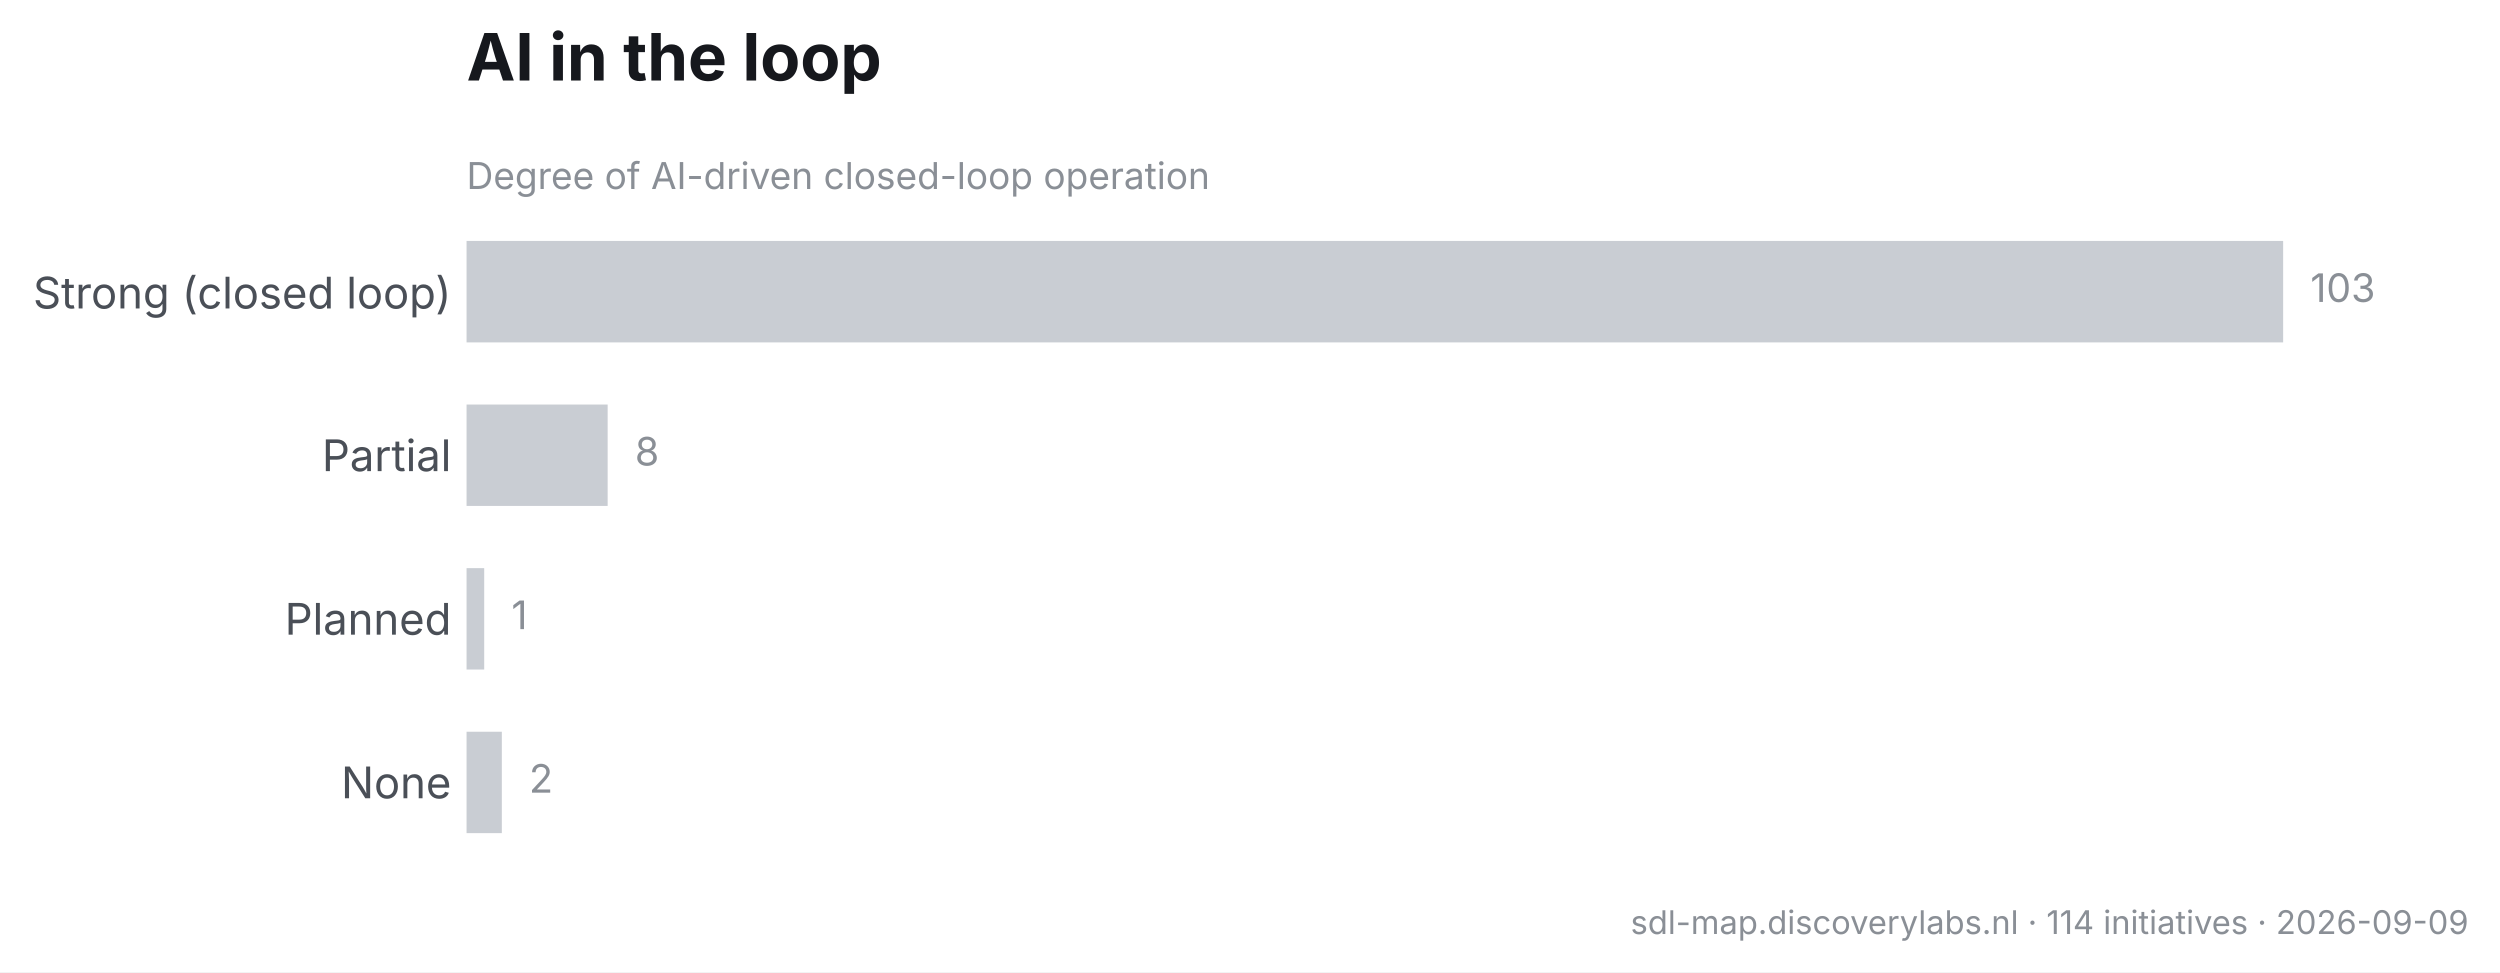
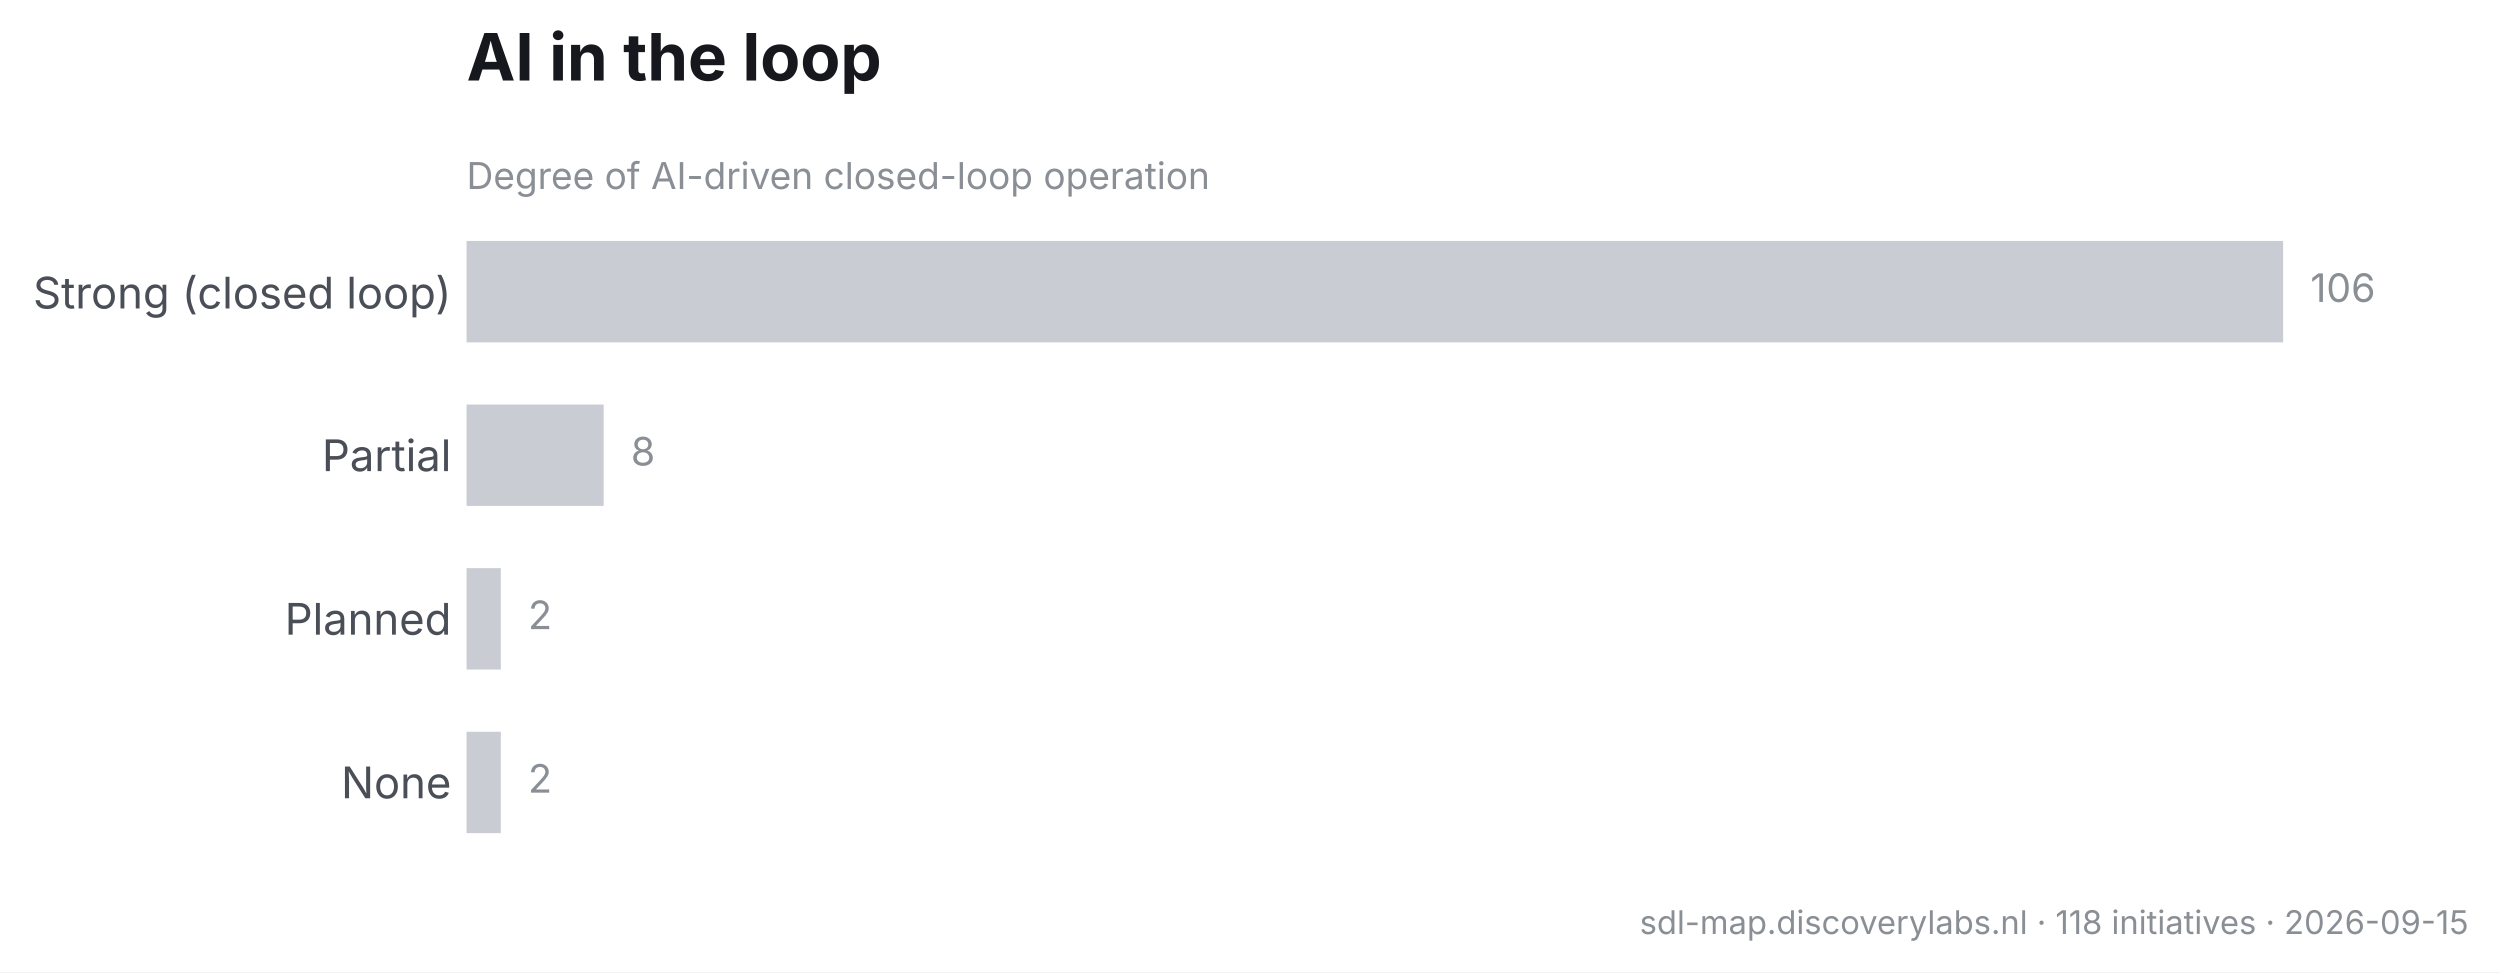
<svg xmlns="http://www.w3.org/2000/svg" width="573.399pt" height="222.984pt" viewBox="0 0 573.399 222.984" version="1.1">
  <defs>
    <style type="text/css">*{stroke-linejoin: round; stroke-linecap: butt}</style>
  </defs>
  <g id="figure_1">
    <g id="patch_1">
      <path d="M 0 222.984  L 573.399 222.984  L 573.399 0  L 0 0  z " style="fill: #ffffff" />
    </g>
    <g id="axes_1">
      <g id="patch_2">
        <path d="M 107.009 197.881  L 561.159 197.881  L 561.159 48.471  L 107.009 48.471  z " style="fill: #ffffff" />
      </g>
      <g id="matplotlib.axis_1" />
      <g id="matplotlib.axis_2">
        <g id="ytick_1">
          <g id="line2d_1" />
          <g id="text_1">
            <text style="font-size: 10px; font-family: 'Inter', 'Helvetica Neue', 'Arial', 'DejaVu Sans', 'Bitstream Vera Sans', 'Computer Modern Sans Serif', 'Lucida Grande', 'Verdana', 'Geneva', 'Lucid', 'Helvetica', 'Avant Garde', sans-serif; text-anchor: end; fill: #4a4f57" x="103.509" y="70.754" transform="rotate(-0 103.5094 70.75418)">Strong (closed loop)</text>
          </g>
        </g>
        <g id="ytick_2">
          <g id="line2d_2" />
          <g id="text_2">
            <text style="font-size: 10px; font-family: 'Inter', 'Helvetica Neue', 'Arial', 'DejaVu Sans', 'Bitstream Vera Sans', 'Computer Modern Sans Serif', 'Lucida Grande', 'Verdana', 'Geneva', 'Lucid', 'Helvetica', 'Avant Garde', sans-serif; text-anchor: end; fill: #4a4f57" x="103.509" y="108.053" transform="rotate(-0 103.5094 108.0528)">Partial</text>
          </g>
        </g>
        <g id="ytick_3">
          <g id="line2d_3" />
          <g id="text_3">
            <text style="font-size: 10px; font-family: 'Inter', 'Helvetica Neue', 'Arial', 'DejaVu Sans', 'Bitstream Vera Sans', 'Computer Modern Sans Serif', 'Lucida Grande', 'Verdana', 'Geneva', 'Lucid', 'Helvetica', 'Avant Garde', sans-serif; text-anchor: end; fill: #4a4f57" x="103.509" y="145.574" transform="rotate(-0 103.5094 145.574)">Planned</text>
          </g>
        </g>
        <g id="ytick_4">
          <g id="line2d_4" />
          <g id="text_4">
            <text style="font-size: 10px; font-family: 'Inter', 'Helvetica Neue', 'Arial', 'DejaVu Sans', 'Bitstream Vera Sans', 'Computer Modern Sans Serif', 'Lucida Grande', 'Verdana', 'Geneva', 'Lucid', 'Helvetica', 'Avant Garde', sans-serif; text-anchor: end; fill: #4a4f57" x="103.509" y="183.095" transform="rotate(-0 103.5094 183.0953)">None</text>
          </g>
        </g>
      </g>
      <g id="patch_3">
-         <path d="M 107.009 55.262  L 523.661 55.262  L 523.661 78.526  L 107.009 78.526  z " clip-path="url(#pdf98a8d7ed)" style="fill: #c9cdd3" />
+         <path d="M 107.009 55.262  L 523.661 55.262  L 523.661 78.526  L 107.009 78.526  z " clip-path="url(#pcd1f1e561f)" style="fill: #c9cdd3" />
      </g>
      <g id="patch_4">
-         <path d="M 107.009 92.784  L 139.371 92.784  L 139.371 116.047  L 107.009 116.047  z " clip-path="url(#pdf98a8d7ed)" style="fill: #c9cdd3" />
+         <path d="M 107.009 92.784  L 138.455 92.784  L 138.455 116.047  L 107.009 116.047  z " clip-path="url(#pcd1f1e561f)" style="fill: #c9cdd3" />
      </g>
      <g id="patch_5">
-         <path d="M 107.009 130.305  L 111.055 130.305  L 111.055 153.568  L 107.009 153.568  z " clip-path="url(#pdf98a8d7ed)" style="fill: #c9cdd3" />
+         <path d="M 107.009 130.305  L 114.871 130.305  L 114.871 153.568  L 107.009 153.568  z " clip-path="url(#pcd1f1e561f)" style="fill: #c9cdd3" />
      </g>
      <g id="patch_6">
-         <path d="M 107.009 167.826  L 115.1 167.826  L 115.1 191.089  L 107.009 191.089  z " clip-path="url(#pdf98a8d7ed)" style="fill: #c9cdd3" />
+         <path d="M 107.009 167.826  L 114.871 167.826  L 114.871 191.089  L 107.009 191.089  z " clip-path="url(#pcd1f1e561f)" style="fill: #c9cdd3" />
      </g>
      <g id="text_5">
-         <text style="font-size: 9px; font-family: 'Inter', 'Helvetica Neue', 'Arial', 'DejaVu Sans', 'Bitstream Vera Sans', 'Computer Modern Sans Serif', 'Lucida Grande', 'Verdana', 'Geneva', 'Lucid', 'Helvetica', 'Avant Garde', sans-serif; text-anchor: start; fill: #8a8f96" x="529.911" y="69.249" transform="rotate(-0 529.9105 69.24949)">103</text>
+         <text style="font-size: 9px; font-family: 'Inter', 'Helvetica Neue', 'Arial', 'DejaVu Sans', 'Bitstream Vera Sans', 'Computer Modern Sans Serif', 'Lucida Grande', 'Verdana', 'Geneva', 'Lucid', 'Helvetica', 'Avant Garde', sans-serif; text-anchor: start; fill: #8a8f96" x="529.911" y="69.249" transform="rotate(-0 529.9105 69.24949)">106</text>
      </g>
      <g id="text_6">
-         <text style="font-size: 9px; font-family: 'Inter', 'Helvetica Neue', 'Arial', 'DejaVu Sans', 'Bitstream Vera Sans', 'Computer Modern Sans Serif', 'Lucida Grande', 'Verdana', 'Geneva', 'Lucid', 'Helvetica', 'Avant Garde', sans-serif; text-anchor: start; fill: #8a8f96" x="145.62" y="106.771" transform="rotate(-0 145.6204 106.7707)">8</text>
+         <text style="font-size: 9px; font-family: 'Inter', 'Helvetica Neue', 'Arial', 'DejaVu Sans', 'Bitstream Vera Sans', 'Computer Modern Sans Serif', 'Lucida Grande', 'Verdana', 'Geneva', 'Lucid', 'Helvetica', 'Avant Garde', sans-serif; text-anchor: start; fill: #8a8f96" x="144.705" y="106.771" transform="rotate(-0 144.7045 106.7707)">8</text>
      </g>
      <g id="text_7">
-         <text style="font-size: 9px; font-family: 'Inter', 'Helvetica Neue', 'Arial', 'DejaVu Sans', 'Bitstream Vera Sans', 'Computer Modern Sans Serif', 'Lucida Grande', 'Verdana', 'Geneva', 'Lucid', 'Helvetica', 'Avant Garde', sans-serif; text-anchor: start; fill: #8a8f96" x="117.304" y="144.292" transform="rotate(-0 117.3043 144.292)">1</text>
+         <text style="font-size: 9px; font-family: 'Inter', 'Helvetica Neue', 'Arial', 'DejaVu Sans', 'Bitstream Vera Sans', 'Computer Modern Sans Serif', 'Lucida Grande', 'Verdana', 'Geneva', 'Lucid', 'Helvetica', 'Avant Garde', sans-serif; text-anchor: start; fill: #8a8f96" x="121.12" y="144.292" transform="rotate(-0 121.1205 144.292)">2</text>
      </g>
      <g id="text_8">
-         <text style="font-size: 9px; font-family: 'Inter', 'Helvetica Neue', 'Arial', 'DejaVu Sans', 'Bitstream Vera Sans', 'Computer Modern Sans Serif', 'Lucida Grande', 'Verdana', 'Geneva', 'Lucid', 'Helvetica', 'Avant Garde', sans-serif; text-anchor: start; fill: #8a8f96" x="121.349" y="181.813" transform="rotate(-0 121.3495 181.8132)">2</text>
+         <text style="font-size: 9px; font-family: 'Inter', 'Helvetica Neue', 'Arial', 'DejaVu Sans', 'Bitstream Vera Sans', 'Computer Modern Sans Serif', 'Lucida Grande', 'Verdana', 'Geneva', 'Lucid', 'Helvetica', 'Avant Garde', sans-serif; text-anchor: start; fill: #8a8f96" x="121.12" y="181.813" transform="rotate(-0 121.1205 181.8132)">2</text>
      </g>
      <g id="text_9">
        <text style="font-size: 8.5px; font-family: 'Inter', 'Helvetica Neue', 'Arial', 'DejaVu Sans', 'Bitstream Vera Sans', 'Computer Modern Sans Serif', 'Lucida Grande', 'Verdana', 'Geneva', 'Lucid', 'Helvetica', 'Avant Garde', sans-serif; text-anchor: start; fill: #8a8f96" x="107.009" y="43.35" transform="rotate(-0 107.0094 43.34994)">Degree of AI-driven closed-loop operation</text>
      </g>
      <g id="text_10">
        <text style="font-weight: 650; font-size: 15px; font-family: 'Inter', 'Helvetica Neue', 'Arial', 'DejaVu Sans', 'Bitstream Vera Sans', 'Computer Modern Sans Serif', 'Lucida Grande', 'Verdana', 'Geneva', 'Lucid', 'Helvetica', 'Avant Garde', sans-serif; text-anchor: start; fill: #16181d" x="107.009" y="18.471" transform="rotate(-0 107.0094 18.47109)">AI in the loop</text>
      </g>
    </g>
    <g id="text_11">
-       <text style="font-size: 7.5px; font-family: 'Inter', 'Helvetica Neue', 'Arial', 'DejaVu Sans', 'Bitstream Vera Sans', 'Computer Modern Sans Serif', 'Lucida Grande', 'Verdana', 'Geneva', 'Lucid', 'Helvetica', 'Avant Garde', sans-serif; text-anchor: end; fill: #8a8f96" x="566.199" y="214.225" transform="rotate(-0 566.1994 214.2247)">sdl-map.discoverylabs.nl · 114 initiatives · 2026-09-09</text>
+       <text style="font-size: 7.5px; font-family: 'Inter', 'Helvetica Neue', 'Arial', 'DejaVu Sans', 'Bitstream Vera Sans', 'Computer Modern Sans Serif', 'Lucida Grande', 'Verdana', 'Geneva', 'Lucid', 'Helvetica', 'Avant Garde', sans-serif; text-anchor: end; fill: #8a8f96" x="566.199" y="214.225" transform="rotate(-0 566.1994 214.2247)">sdl-map.discoverylabs.nl · 118 initiatives · 2026-09-15</text>
    </g>
  </g>
  <defs>
-     <clipPath id="pdf98a8d7ed">
+     <clipPath id="pcd1f1e561f">
      <rect x="107.009" y="48.471" width="454.15" height="149.41" />
    </clipPath>
  </defs>
</svg>
